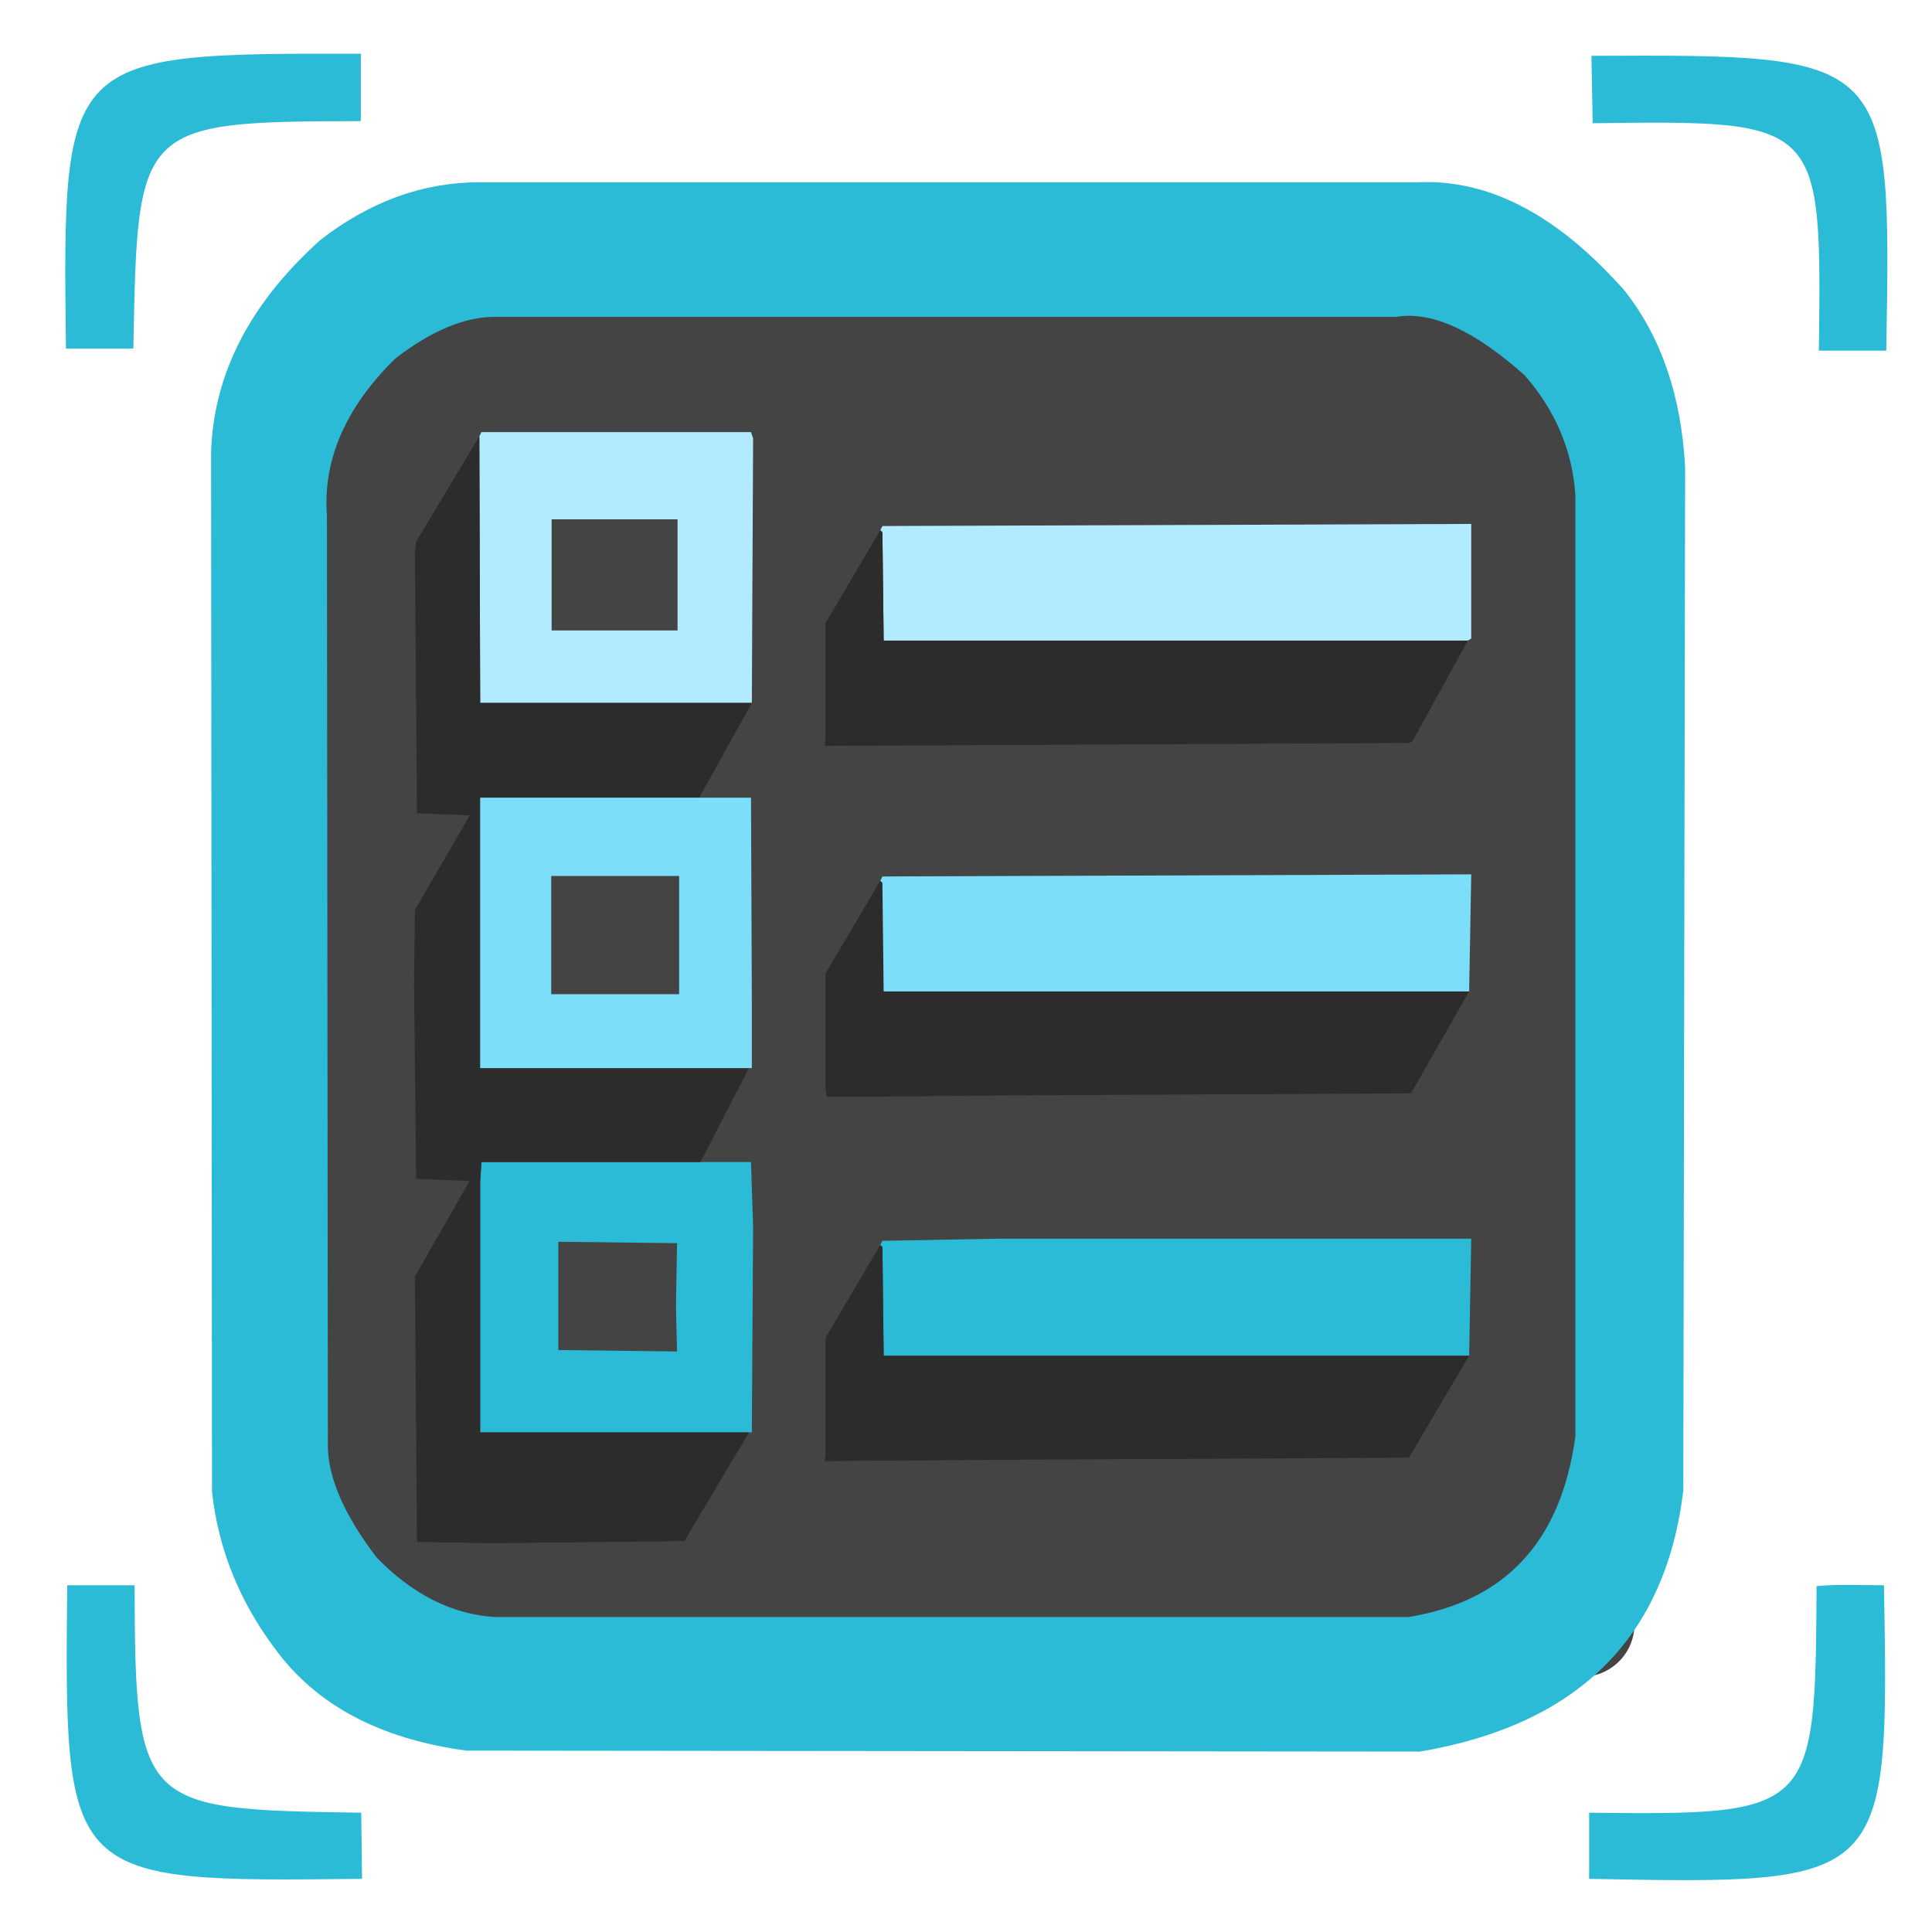
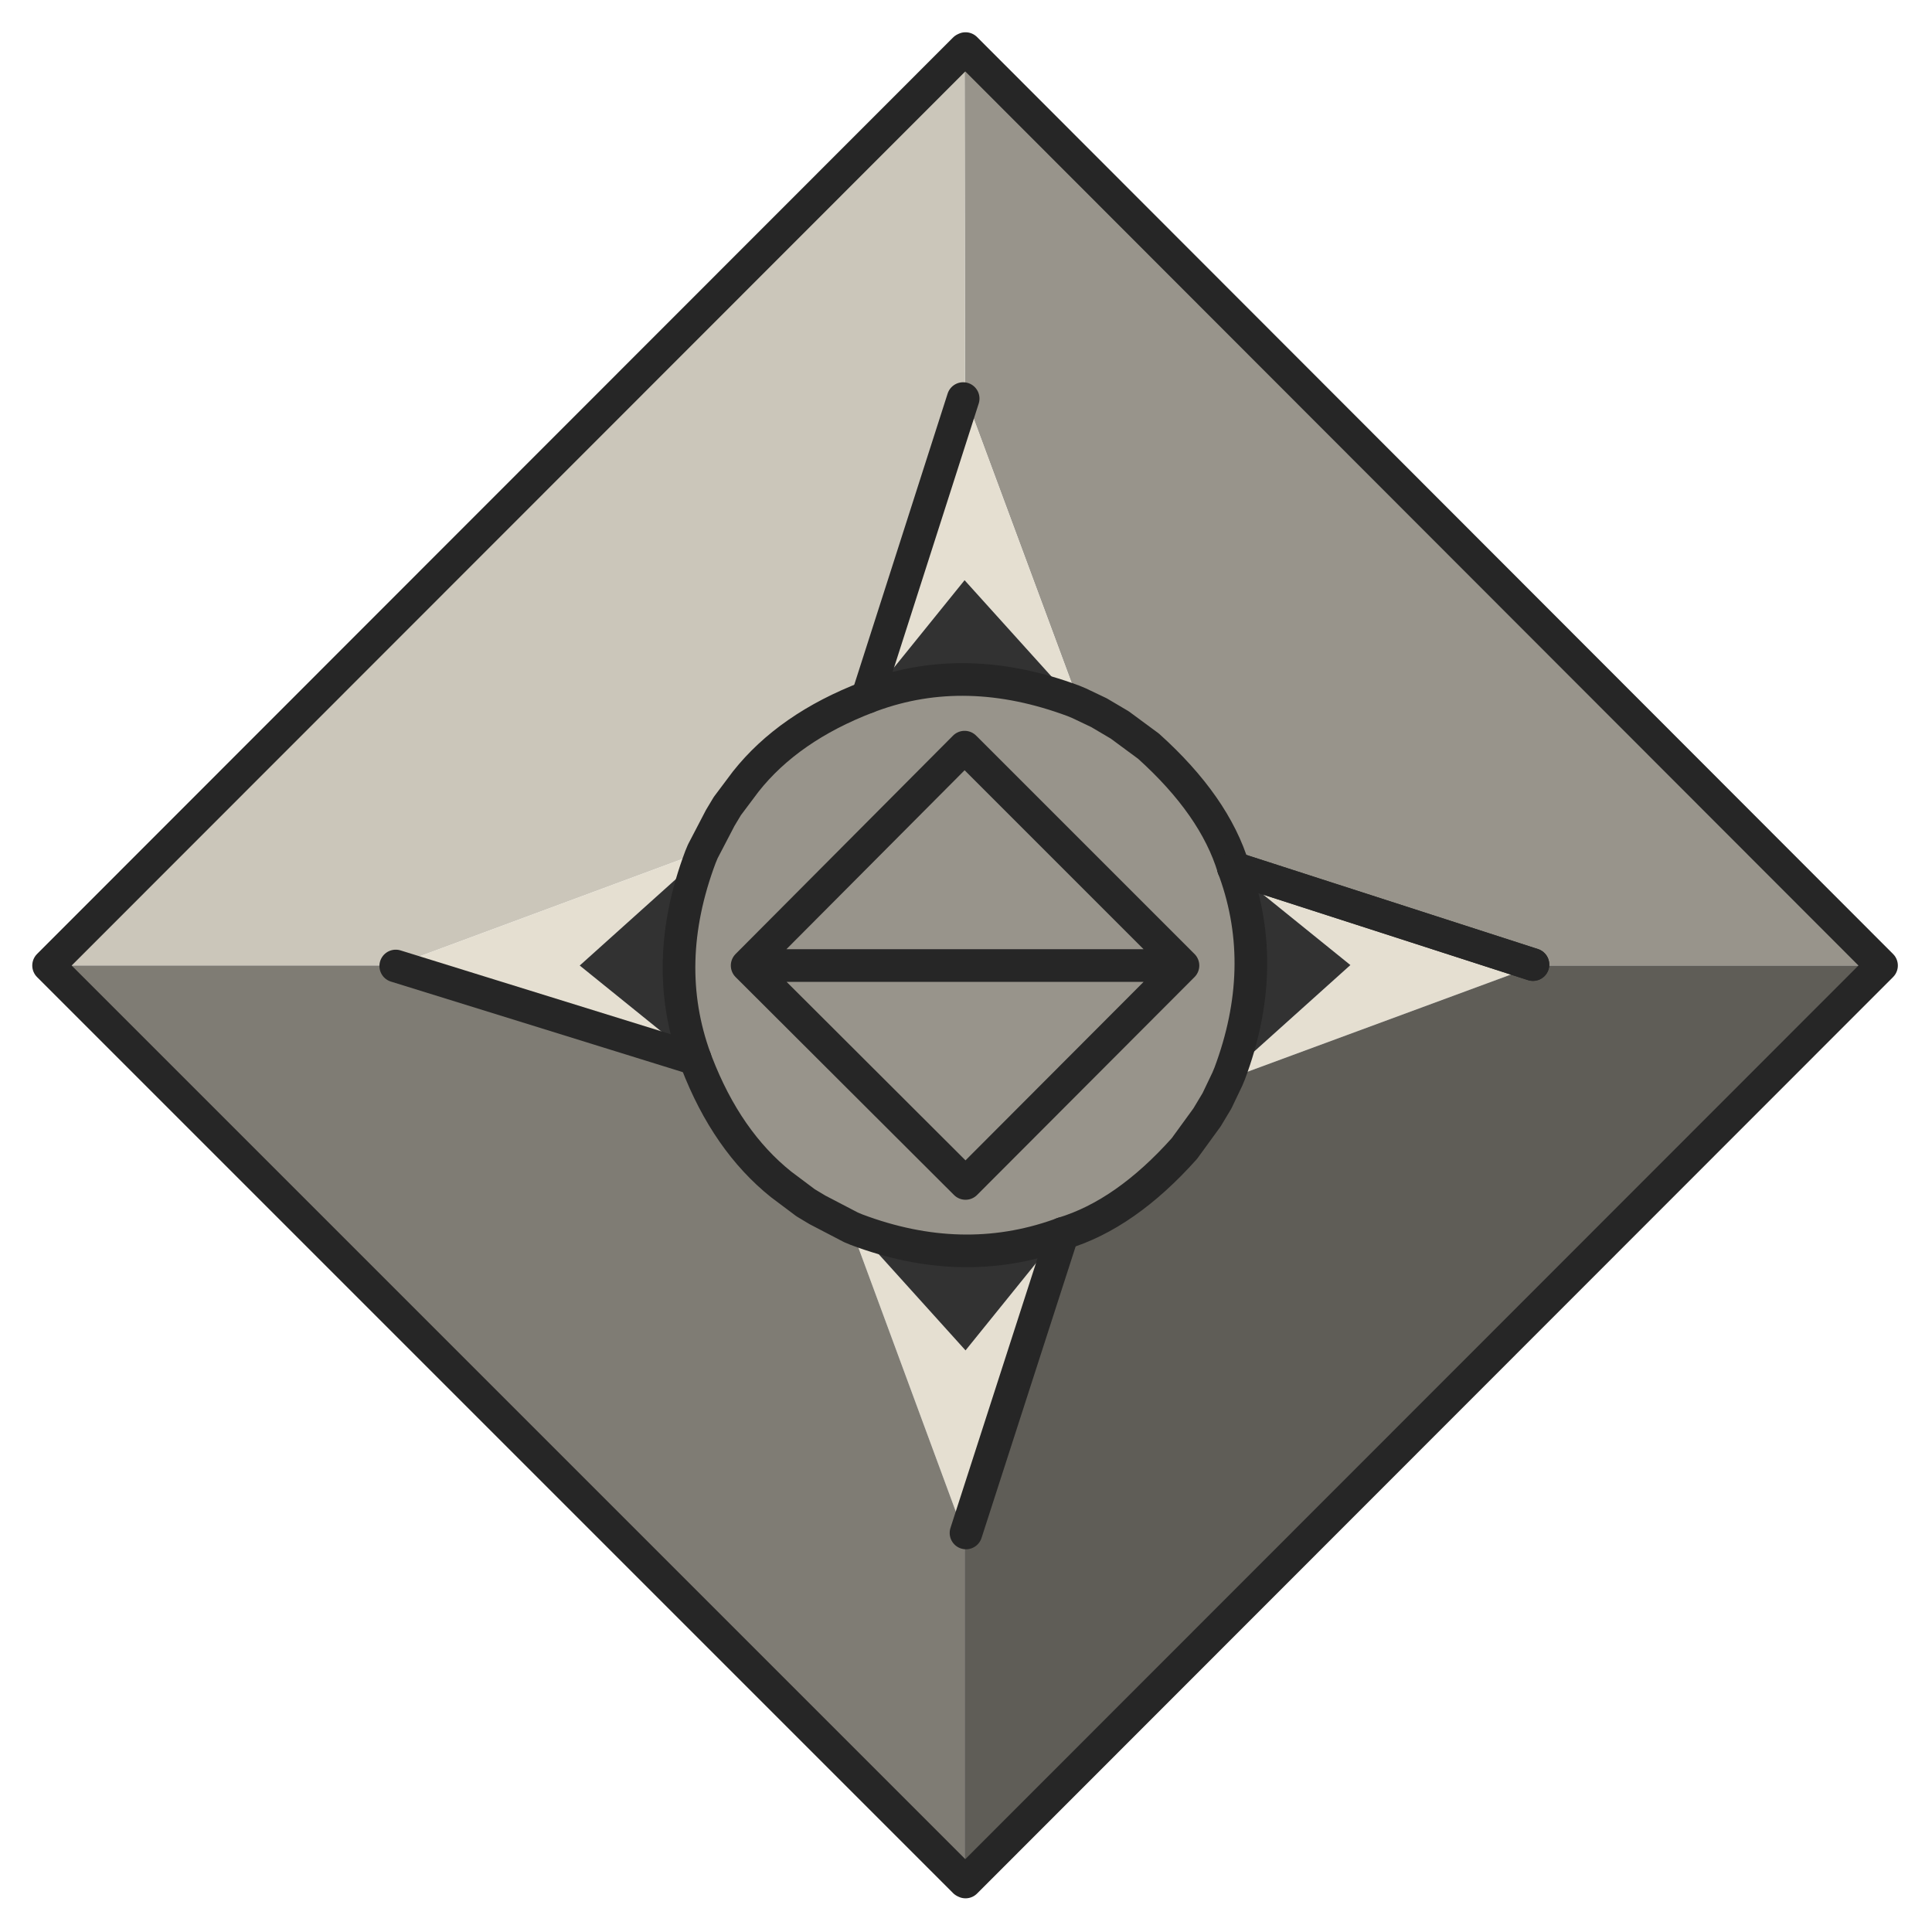
- <svg xmlns="http://www.w3.org/2000/svg" width="256pt" height="256pt" viewBox="0 0 256 256" version="1.1" id="svg22263">
-   <defs id="defs22267" />
-   <path id="rect27842" style="fill:#444444;stroke:#444444;stroke-width:13.961;stroke-linejoin:round" d="M 43.593,42.679 H 209.599 V 215.205 H 43.593 Z" />
-   <g id="FRAME_0" style="visibility:visible" fill-rule="evenodd" transform="matrix(1.116198,0,0,1.116198,-14.88444,-14.92805)">
-     <g id="g26538">
-       <path style="opacity:1;fill:#2bbbd7;stroke-width:0" d="m 29.167,54.754 h -8 C 20.734,19.816 20.793,19.682 56.167,19.754 v 8 C 29.616,27.791 29.66,28.202 29.167,54.754 m 200.088,0.248 c 0.334,-27.285 0.404,-27.357 -26.85,-27 l -0.15,-8 c 35.603,-0.167 35.61,-0.148 35,35 h -8 M 70.337,153.67 70.487,151.32 h 26 6 l 0.25,7.75 -0.15,24.35 h -0.35 -31.9 v -29.75 m 61.4,6.75 h 56.25 l -0.25,13.9 h -69.5 l -0.15,-12.9 -0.25,-0.25 0.25,-0.5 13.65,-0.25 M 93.713,173.807 c -0.213,-6.918 -0.106,-5.937 0,-12.855 l -14.099,-0.168 v 12.855 m 122.369,55.424 v -0.5 c 26.713,0.305 26.859,0.01 27,-26.9 2.645,-0.248 5.34,-0.1 8,-0.1 0.627,35.46 0.504,35.545 -35,34.85 v -7.35 m -145.667,7.35 c -35.237,0.397 -35.37,0.371 -35,-34.85 h 8 c 0.039,26.574 0.855,26.596 26.9,27 l 0.1,7.85" id="path22252" />
-       <path style="opacity:1;fill:#b2ebff;stroke-width:0" d="m 117.837,76.32 0.25,-0.5 69.9,-0.25 v 11.75 1.85 l -0.4,0.25 h -69.35 l -0.15,-12.85 -0.25,-0.25 M 93.767,88.215 V 75.024 H 78.819 V 88.215 H 93.767 M 70.237,65.17 l 0.25,-0.5 h 32 l 0.25,0.75 -0.15,31.4 H 70.337 l -0.1,-31.65" id="path22256" />
-       <path style="opacity:1;fill:#2c2c2c;stroke-width:0" d="m 118.087,76.57 0.15,12.85 h 69.35 l -6.6,12 -0.4,0.15 -69.35,0.35 0.1,-1 V 87.32 l 6.5,-11 0.25,0.25 m -47.85,-11.4 0.1,31.65 h 32.25 l -6.25,11.25 h -26 v 2.25 29.85 h 31.9 l -5.75,11.15 h -26 l -0.15,2.35 v 29.75 h 31.9 l -7.65,12.9 -22.85,0.25 -8.9,-0.15 -0.25,-31.5 6.5,-11.35 -6.35,-0.25 -0.25,-23.15 0.1,-8.75 6.5,-11.25 -6.25,-0.25 -0.25,-31 0.15,-1.25 7.5,-12.5 m 47.6,52.75 0.25,0.25 0.15,12.9 h 69.5 l -6.9,12.1 -49.1,0.25 -16.15,0.15 h -4.1 l -0.15,-1 v -13.65 l 6.5,-11 m 0,43.25 0.25,0.25 0.15,12.9 h 69.5 l -7.15,12.1 -49,0.25 -20.35,0.15 0.1,-1 v -13.65 l 6.5,-11" id="path22258" />
-       <path style="opacity:1;fill:#7cdef8;stroke-width:0" d="m 70.337,110.32 v -2.25 h 26 6.15 l 0.1,24.25 v 6.75 1.1 h -0.35 -31.9 v -29.85 m 47.5,7.6 0.25,-0.5 69.9,-0.25 -0.25,13.9 h -69.5 l -0.15,-12.9 -0.25,-0.25 M 93.956,131.397 V 117.366 H 78.77 v 14.031 h 15.186" id="path22260" />
-     </g>
+ <svg xmlns="http://www.w3.org/2000/svg" width="1024pt" height="1024pt" viewBox="0 0 1024 1024" version="1.1" id="svg172">
+   <defs id="defs176" />
+   <g id="FRAME_0" style="visibility:visible" fill-rule="evenodd">
+     <path style="opacity:1;fill:#98948b;stroke-width:0" d="m 511.25,26 0.5,-0.25 485.5,486 h -183.5 l -1.25,-0.5 -158.75,-51.25 0.75,2 q 18.25,51 -2.75,107 l -1.25,3 -5.5,11.5 -5.25,8.75 -12,16.5 q -31.25,35 -64.5,45 l -2,0.75 Q 509.75,672.75 454,651.75 l -3,-1.25 -17.75,-9.25 -6.25,-3.75 -13,-9.75 q -28.75,-23 -44.75,-64.5 l -0.75,-2 q -18.5,-50.5 2.75,-107 l 1.25,-3 9.25,-17.75 3.75,-6.25 9.75,-13 Q 418,385.5 459.75,369.5 l 2,-0.75 Q 512,350.25 569,371.5 l 3,1.25 L 511.5,209.5 511.25,26" id="path147" />
+     <path style="opacity:1;fill:#cbc6ba;stroke-width:0" d="m 511.25,26 0.25,183.5 -1,1.75 -50.75,158.25 q -41.75,16 -64.5,44.75 l -9.75,13 -3.75,6.25 -9.25,17.75 -163.25,60.5 H 25.75 L 511.25,26" id="path149" />
+     <path style="opacity:1;fill:#e5dfd1;stroke-width:0" d="m 511.5,209.5 60.5,163.25 -3,-1.25 -57.75,-64 -49.5,61.25 -2,0.75 50.75,-158.25 1,-1.75 m -140.25,244.75 -64,57.5 61.25,49.5 0.75,2 -159.5,-51.25 -0.5,-0.25 163.25,-60.5 -1.25,3 m 282.5,5.75 158.75,51.25 1.25,0.5 -163.25,60.25 1.25,-3 64,-57.5 -61.25,-49.5 -0.75,-2 M 454,651.75 l 57.75,64 49.5,-61.25 2,-0.75 L 512,812.5 511.25,813.75 451,650.5 l 3,1.25" id="path151" />
+     <path style="opacity:1;fill:#323232;stroke-width:0" d="m 461.75,368.75 49.5,-61.25 57.75,64 q -57,-21.25 -107.25,-2.75 m -90.5,85.5 q -21.25,56.5 -2.75,107 l -61.25,-49.5 64,-57.5 M 651.75,569 q 21,-56 2.75,-107 l 61.25,49.5 -64,57.5 M 454,651.75 q 55.75,21 107.25,2.75 l -49.5,61.25 -57.75,-64" id="path153" />
+     <path style="opacity:1;fill:#7f7c74;stroke-width:0" d="m 25.75,511.75 h 183.5 l 0.5,0.25 159.5,51.25 q 16,41.5 44.75,64.5 l 13,9.75 6.25,3.75 17.75,9.25 60.25,163.25 v 183.5 L 25.75,511.75" id="path155" />
+     <path style="opacity:1;fill:#5f5d57;stroke-width:0" d="m 813.75,511.75 h 183.5 l -485.5,485.75 -0.5,-0.25 V 813.75 L 512,812.5 563.25,653.75 q 33.25,-10 64.5,-45 l 12,-16.5 5.25,-8.75 5.5,-11.5 163.25,-60.25" id="path157" />
+     <path style="fill:none;stroke:#262626;stroke-width:17.3;stroke-linecap:round;stroke-linejoin:round" d="m 395.25,414.25 c 15.167,-19.167 36.667,-34.083 64.5,-44.75 l 2,-0.75 C 495.25,356.417 531,357.333 569,371.5 l 3,1.25 10.5,5 11,6.5 15.25,11.25 c 23.333,21 38.333,42.5 45,64.5 l 0.75,2 c 12.167,34 11.25,69.667 -2.75,107 l -1.25,3 -5.5,11.5 -5.25,8.75 -12,16.5 c -20.833,23.333 -42.333,38.333 -64.5,45 l -2,0.75 C 526.917,666.667 491.167,665.75 454,651.75 l -3,-1.25 -17.75,-9.25 -6.25,-3.75 -13,-9.75 c -19.167,-15.333 -34.083,-36.833 -44.75,-64.5 l -0.75,-2 c -12.333,-33.667 -11.417,-69.333 2.75,-107 l 1.25,-3 9.25,-17.75 3.75,-6.25 9.75,-13" id="path159" />
+     <path style="fill:none;stroke:#262626;stroke-width:17.3;stroke-linecap:round;stroke-linejoin:round" d="M 812.5,511.25 653.75,460" id="path161" />
+     <path style="fill:none;stroke:#262626;stroke-width:17.3;stroke-linecap:round;stroke-linejoin:round" d="m 511.25,26 0.5,-0.25 485.5,486 -485.5,485.75 -0.5,-0.25 L 25.75,511.75 511.25,26" id="path163" />
+     <path style="fill:none;stroke:#262626;stroke-width:17.3;stroke-linecap:round;stroke-linejoin:round" d="M 396,511.75 511.75,627.25 627,511.75 511.25,396 396,511.75 h 231" id="path165" />
+     <path style="fill:none;stroke:#262626;stroke-width:17.3;stroke-linecap:round;stroke-linejoin:round" d="M 368.5,561.25 209.75,512" id="path167" />
+     <path style="fill:none;stroke:#262626;stroke-width:17.3;stroke-linecap:round;stroke-linejoin:round" d="M 512,812.5 563.25,653.75" id="path169" />
+     <path style="fill:none;stroke:#262626;stroke-width:17.3;stroke-linecap:round;stroke-linejoin:round" d="M 510.5,211.25 459.75,369.5" id="path1049" />
+     <path style="fill:none;stroke:#262626;stroke-width:17.3;stroke-linecap:round;stroke-linejoin:round" d="M 812.5,511.25 653.75,460" id="path1127" />
  </g>
-   <path style="visibility:visible;fill:#2bbbd7;fill-opacity:1;fill-rule:evenodd;stroke-width:0" d="m 186.6,214.267 c 12.9,-2.073 20.282,-10.063 22.148,-23.969 V 65.563 c -0.406,-5.873 -2.637,-11.142 -6.693,-15.807 -6.653,-5.96 -12.332,-8.551 -17.037,-7.774 H 65.592 c -4.056,0 -8.478,1.857 -13.265,5.571 -6.571,6.478 -9.573,13.431 -9.005,20.859 l 0.122,123.31 c 0.081,4.232 2.231,9.113 6.45,14.641 4.787,4.923 10.019,7.558 15.699,7.903 H 186.6 m 1.52,17.831 -126.318,-0.13 C 50.281,230.414 41.803,225.88 36.368,218.365 31.662,212.06 28.904,205.15 28.092,197.635 L 27.971,59.911 C 28.295,49.546 33.122,40.174 42.452,31.796 49.024,26.7 56.041,24.152 63.505,24.152 H 187.876 c 9.492,-0.432 18.66,4.405 27.503,14.511 4.787,6.133 7.423,13.906 7.91,23.321 l -0.243,135.522 c -2.353,19.521 -13.995,31.052 -34.926,34.593" id="path23952" />
</svg>
